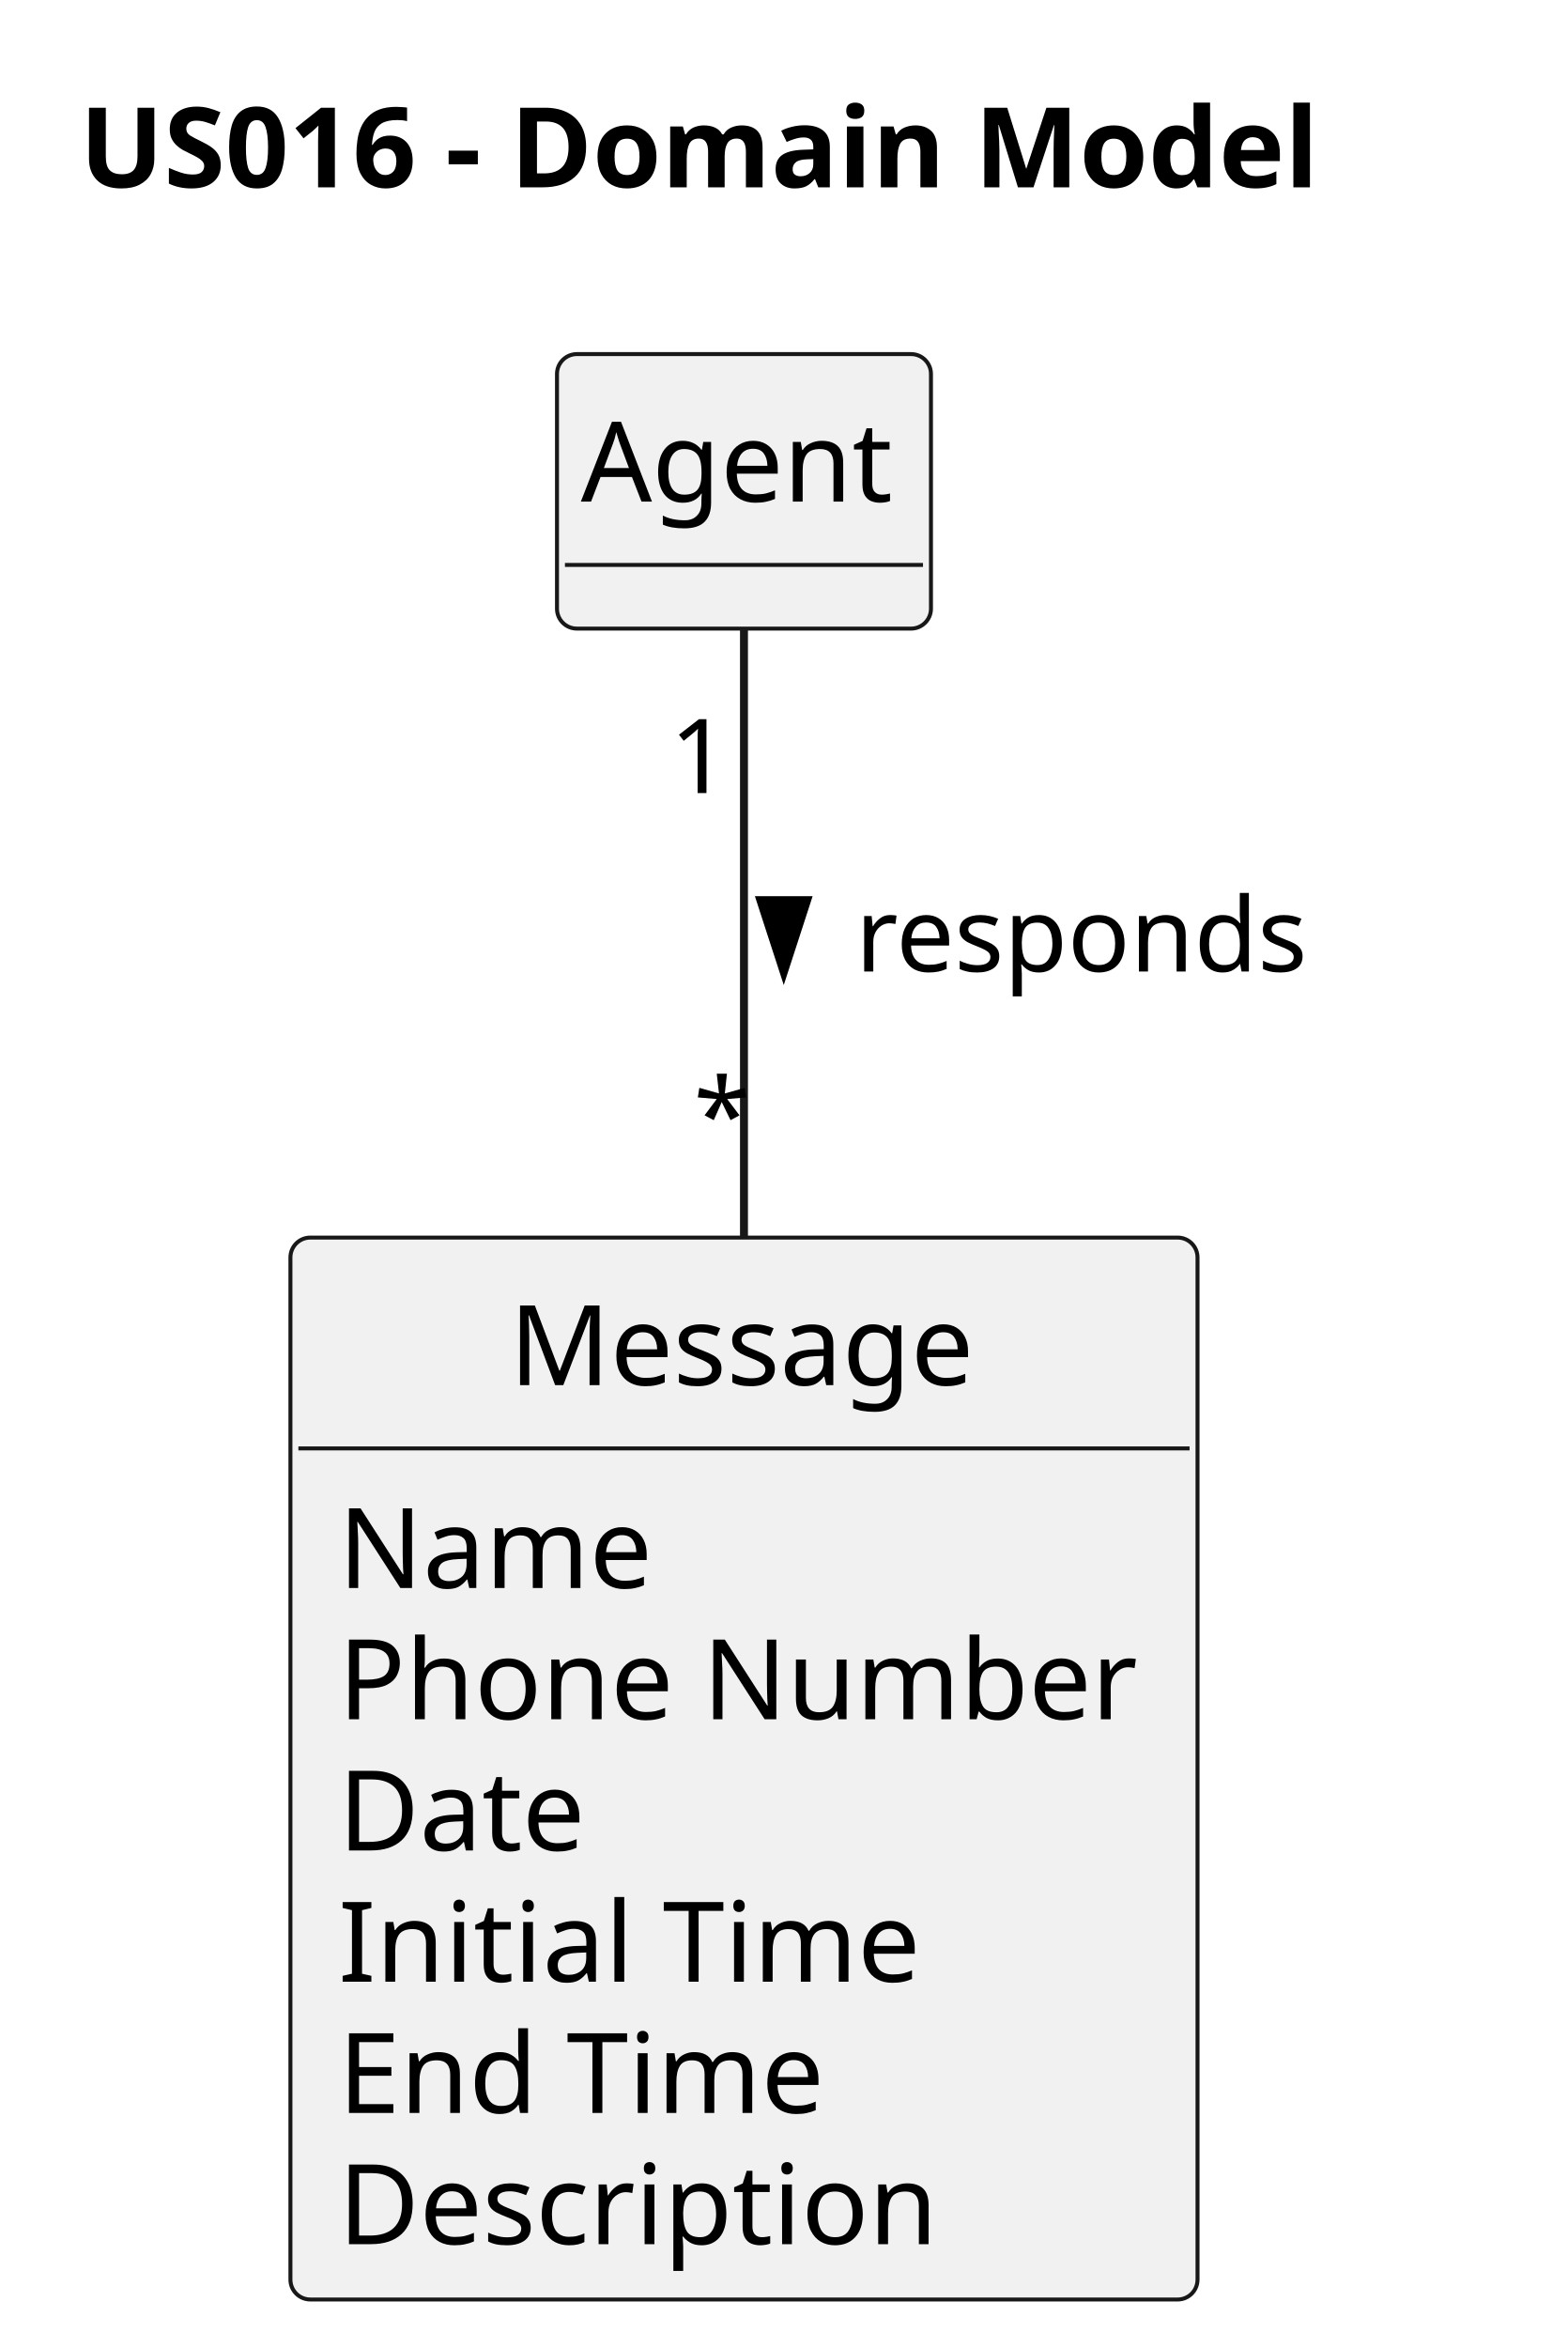
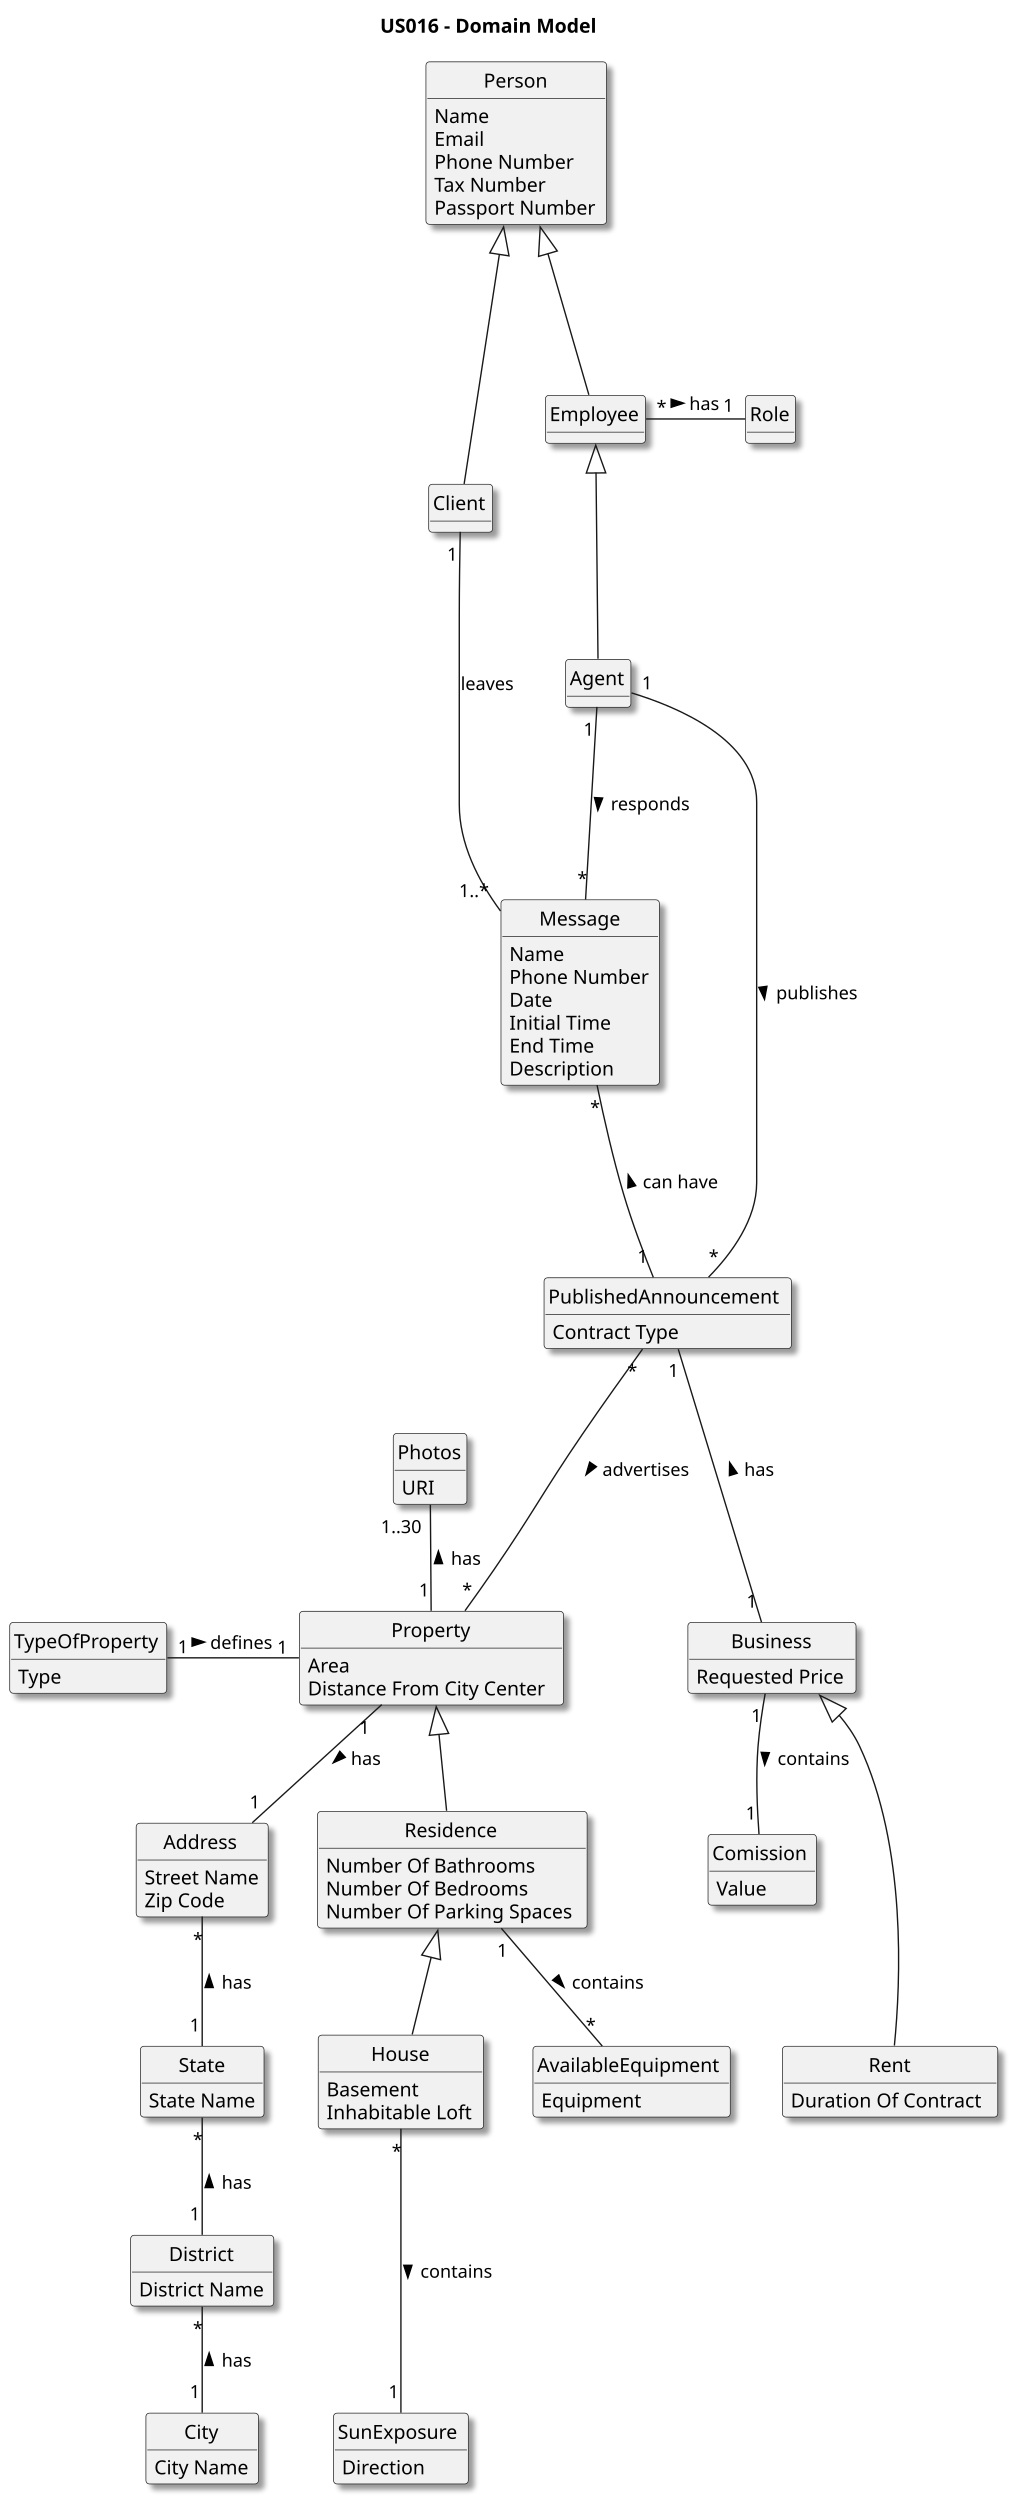
- <svg xmlns="http://www.w3.org/2000/svg" contentStyleType="text/css" height="295px" preserveAspectRatio="none" style="width:197px;height:295px;background:#FFFFFF;" version="1.1" viewBox="0 0 197 295" width="197px" zoomAndPan="magnify">
-   <defs />
+ <svg xmlns="http://www.w3.org/2000/svg" contentStyleType="text/css" height="1799px" preserveAspectRatio="none" style="width:730px;height:1799px;background:#FFFFFF;" version="1.1" viewBox="0 0 730 1799" width="730px" zoomAndPan="magnify">
+   <defs>
+     <filter height="300%" id="f1wpk72tfjc2r0" width="300%" x="-1" y="-1">
+       <feGaussianBlur result="blurOut" stdDeviation="2.0" />
+       <feColorMatrix in="blurOut" result="blurOut2" type="matrix" values="0 0 0 0 0 0 0 0 0 0 0 0 0 0 0 0 0 0 .4 0" />
+       <feOffset dx="4.0" dy="4.0" in="blurOut2" result="blurOut3" />
+       <feBlend in="SourceGraphic" in2="blurOut3" mode="normal" />
+     </filter>
+   </defs>
  <g>
-     <text fill="#000000" font-family="sans-serif" font-size="14" font-weight="bold" lengthAdjust="spacing" textLength="169" x="10" y="23.535">US016 - Domain Model</text>
+     <text fill="#000000" font-family="sans-serif" font-size="14" font-weight="bold" lengthAdjust="spacing" textLength="169" x="273.5" y="23.535">US016 - Domain Model</text>
    <g id="elem_Agent">
-       <rect codeLine="13" fill="#F1F1F1" height="34.488" id="Agent" rx="2.5" ry="2.5" style="stroke:#181818;stroke-width:0.5;" width="47" x="70" y="44.488" />
-       <text fill="#000000" font-family="sans-serif" font-size="14" lengthAdjust="spacing" textLength="41" x="73" y="63.023">Agent</text>
-       <line style="stroke:#181818;stroke-width:0.5;" x1="71" x2="116" y1="70.977" y2="70.977" />
+       <rect codeLine="11" fill="#F1F1F1" filter="url(#f1wpk72tfjc2r0)" height="34.488" id="Agent" rx="2.5" ry="2.5" style="stroke:#181818;stroke-width:0.5;" width="47" x="407" y="474.488" />
+       <text fill="#000000" font-family="sans-serif" font-size="14" lengthAdjust="spacing" textLength="41" x="410" y="493.023">Agent</text>
+       <line style="stroke:#181818;stroke-width:0.5;" x1="408" x2="453" y1="500.977" y2="500.977" />
+     </g>
+     <g id="elem_Client">
+       <rect codeLine="15" fill="#F1F1F1" filter="url(#f1wpk72tfjc2r0)" height="34.488" id="Client" rx="2.5" ry="2.5" style="stroke:#181818;stroke-width:0.5;" width="46" x="308.5" y="348.488" />
+       <text fill="#000000" font-family="sans-serif" font-size="14" lengthAdjust="spacing" textLength="40" x="311.5" y="367.023">Client</text>
+       <line style="stroke:#181818;stroke-width:0.5;" x1="309.5" x2="353.5" y1="374.977" y2="374.977" />
    </g>
    <g id="elem_Message">
-       <rect codeLine="17" fill="#F1F1F1" height="133.418" id="Message" rx="2.5" ry="2.5" style="stroke:#181818;stroke-width:0.5;" width="114" x="36.5" y="155.488" />
-       <text fill="#000000" font-family="sans-serif" font-size="14" lengthAdjust="spacing" textLength="59" x="64" y="174.023">Message</text>
-       <line style="stroke:#181818;stroke-width:0.5;" x1="37.5" x2="149.5" y1="181.977" y2="181.977" />
-       <text fill="#000000" font-family="sans-serif" font-size="14" lengthAdjust="spacing" textLength="39" x="42.5" y="199.512">Name</text>
-       <text fill="#000000" font-family="sans-serif" font-size="14" lengthAdjust="spacing" textLength="102" x="42.5" y="216">Phone Number</text>
-       <text fill="#000000" font-family="sans-serif" font-size="14" lengthAdjust="spacing" textLength="31" x="42.5" y="232.488">Date</text>
-       <text fill="#000000" font-family="sans-serif" font-size="14" lengthAdjust="spacing" textLength="76" x="42.5" y="248.977">Initial Time</text>
-       <text fill="#000000" font-family="sans-serif" font-size="14" lengthAdjust="spacing" textLength="64" x="42.5" y="265.465">End Time</text>
-       <text fill="#000000" font-family="sans-serif" font-size="14" lengthAdjust="spacing" textLength="78" x="42.5" y="281.953">Description</text>
+       <rect codeLine="19" fill="#F1F1F1" filter="url(#f1wpk72tfjc2r0)" height="133.418" id="Message" rx="2.5" ry="2.5" style="stroke:#181818;stroke-width:0.5;" width="114" x="360.5" y="647.488" />
+       <text fill="#000000" font-family="sans-serif" font-size="14" lengthAdjust="spacing" textLength="59" x="388" y="666.023">Message</text>
+       <line style="stroke:#181818;stroke-width:0.5;" x1="361.5" x2="473.5" y1="673.977" y2="673.977" />
+       <text fill="#000000" font-family="sans-serif" font-size="14" lengthAdjust="spacing" textLength="39" x="366.5" y="691.512">Name</text>
+       <text fill="#000000" font-family="sans-serif" font-size="14" lengthAdjust="spacing" textLength="102" x="366.5" y="708">Phone Number</text>
+       <text fill="#000000" font-family="sans-serif" font-size="14" lengthAdjust="spacing" textLength="31" x="366.5" y="724.488">Date</text>
+       <text fill="#000000" font-family="sans-serif" font-size="14" lengthAdjust="spacing" textLength="76" x="366.5" y="740.977">Initial Time</text>
+       <text fill="#000000" font-family="sans-serif" font-size="14" lengthAdjust="spacing" textLength="64" x="366.5" y="757.465">End Time</text>
+       <text fill="#000000" font-family="sans-serif" font-size="14" lengthAdjust="spacing" textLength="78" x="366.5" y="773.953">Description</text>
+     </g>
+     <g id="elem_Employee">
+       <rect codeLine="28" fill="#F1F1F1" filter="url(#f1wpk72tfjc2r0)" height="34.488" id="Employee" rx="2.5" ry="2.5" style="stroke:#181818;stroke-width:0.5;" width="72" x="392.5" y="284.488" />
+       <text fill="#000000" font-family="sans-serif" font-size="14" lengthAdjust="spacing" textLength="66" x="395.5" y="303.023">Employee</text>
+       <line style="stroke:#181818;stroke-width:0.5;" x1="393.5" x2="463.5" y1="310.977" y2="310.977" />
+     </g>
+     <g id="elem_Role">
+       <rect codeLine="32" fill="#F1F1F1" filter="url(#f1wpk72tfjc2r0)" height="34.488" id="Role" rx="2.5" ry="2.5" style="stroke:#181818;stroke-width:0.5;" width="36" x="536.5" y="284.488" />
+       <text fill="#000000" font-family="sans-serif" font-size="14" lengthAdjust="spacing" textLength="30" x="539.5" y="303.023">Role</text>
+       <line style="stroke:#181818;stroke-width:0.5;" x1="537.5" x2="571.5" y1="310.977" y2="310.977" />
+     </g>
+     <g id="elem_Person">
+       <rect codeLine="36" fill="#F1F1F1" filter="url(#f1wpk72tfjc2r0)" height="116.93" id="Person" rx="2.5" ry="2.5" style="stroke:#181818;stroke-width:0.5;" width="130" x="306.5" y="44.488" />
+       <text fill="#000000" font-family="sans-serif" font-size="14" lengthAdjust="spacing" textLength="47" x="348" y="63.023">Person</text>
+       <line style="stroke:#181818;stroke-width:0.5;" x1="307.5" x2="435.5" y1="70.977" y2="70.977" />
+       <text fill="#000000" font-family="sans-serif" font-size="14" lengthAdjust="spacing" textLength="39" x="312.5" y="88.512">Name</text>
+       <text fill="#000000" font-family="sans-serif" font-size="14" lengthAdjust="spacing" textLength="37" x="312.5" y="105">Email</text>
+       <text fill="#000000" font-family="sans-serif" font-size="14" lengthAdjust="spacing" textLength="102" x="312.5" y="121.488">Phone Number</text>
+       <text fill="#000000" font-family="sans-serif" font-size="14" lengthAdjust="spacing" textLength="85" x="312.5" y="137.977">Tax Number</text>
+       <text fill="#000000" font-family="sans-serif" font-size="14" lengthAdjust="spacing" textLength="118" x="312.5" y="154.465">Passport Number</text>
+     </g>
+     <g id="elem_PublishedAnnouncement">
+       <rect codeLine="44" fill="#F1F1F1" filter="url(#f1wpk72tfjc2r0)" height="50.977" id="PublishedAnnouncement" rx="2.5" ry="2.5" style="stroke:#181818;stroke-width:0.5;" width="178" x="391.5" y="919.488" />
+       <text fill="#000000" font-family="sans-serif" font-size="14" lengthAdjust="spacing" textLength="172" x="394.5" y="938.023">PublishedAnnouncement</text>
+       <line style="stroke:#181818;stroke-width:0.5;" x1="392.5" x2="568.5" y1="945.977" y2="945.977" />
+       <text fill="#000000" font-family="sans-serif" font-size="14" lengthAdjust="spacing" textLength="96" x="397.5" y="963.512">Contract Type</text>
+     </g>
+     <g id="elem_Property">
+       <rect codeLine="48" fill="#F1F1F1" filter="url(#f1wpk72tfjc2r0)" height="67.465" id="Property" rx="2.5" ry="2.5" style="stroke:#181818;stroke-width:0.5;" width="190" x="215.5" y="1159.488" />
+       <text fill="#000000" font-family="sans-serif" font-size="14" lengthAdjust="spacing" textLength="58" x="281.5" y="1178.023">Property</text>
+       <line style="stroke:#181818;stroke-width:0.5;" x1="216.5" x2="404.5" y1="1185.977" y2="1185.977" />
+       <text fill="#000000" font-family="sans-serif" font-size="14" lengthAdjust="spacing" textLength="32" x="221.5" y="1203.512">Area</text>
+       <text fill="#000000" font-family="sans-serif" font-size="14" lengthAdjust="spacing" textLength="178" x="221.5" y="1220">Distance From City Center</text>
+     </g>
+     <g id="elem_TypeOfProperty">
+       <rect codeLine="53" fill="#F1F1F1" filter="url(#f1wpk72tfjc2r0)" height="50.977" id="TypeOfProperty" rx="2.5" ry="2.5" style="stroke:#181818;stroke-width:0.5;" width="113" x="7" y="1167.488" />
+       <text fill="#000000" font-family="sans-serif" font-size="14" lengthAdjust="spacing" textLength="107" x="10" y="1186.023">TypeOfProperty</text>
+       <line style="stroke:#181818;stroke-width:0.5;" x1="8" x2="119" y1="1193.977" y2="1193.977" />
+       <text fill="#000000" font-family="sans-serif" font-size="14" lengthAdjust="spacing" textLength="33" x="13" y="1211.512">Type</text>
+     </g>
+     <g id="elem_Photos">
+       <rect codeLine="57" fill="#F1F1F1" filter="url(#f1wpk72tfjc2r0)" height="50.977" id="Photos" rx="2.5" ry="2.5" style="stroke:#181818;stroke-width:0.5;" width="53" x="283" y="1031.488" />
+       <text fill="#000000" font-family="sans-serif" font-size="14" lengthAdjust="spacing" textLength="47" x="286" y="1050.023">Photos</text>
+       <line style="stroke:#181818;stroke-width:0.5;" x1="284" x2="335" y1="1057.977" y2="1057.977" />
+       <text fill="#000000" font-family="sans-serif" font-size="14" lengthAdjust="spacing" textLength="23" x="289" y="1075.512">URI</text>
+     </g>
+     <g id="elem_Business">
+       <rect codeLine="61" fill="#F1F1F1" filter="url(#f1wpk72tfjc2r0)" height="50.977" id="Business" rx="2.5" ry="2.5" style="stroke:#181818;stroke-width:0.5;" width="121" x="495" y="1167.488" />
+       <text fill="#000000" font-family="sans-serif" font-size="14" lengthAdjust="spacing" textLength="59" x="526" y="1186.023">Business</text>
+       <line style="stroke:#181818;stroke-width:0.5;" x1="496" x2="615" y1="1193.977" y2="1193.977" />
+       <text fill="#000000" font-family="sans-serif" font-size="14" lengthAdjust="spacing" textLength="109" x="501" y="1211.512">Requested Price</text>
+     </g>
+     <g id="elem_Comission">
+       <rect codeLine="65" fill="#F1F1F1" filter="url(#f1wpk72tfjc2r0)" height="50.977" id="Comission" rx="2.5" ry="2.5" style="stroke:#181818;stroke-width:0.5;" width="78" x="509.5" y="1319.988" />
+       <text fill="#000000" font-family="sans-serif" font-size="14" lengthAdjust="spacing" textLength="72" x="512.5" y="1338.523">Comission</text>
+       <line style="stroke:#181818;stroke-width:0.5;" x1="510.5" x2="586.5" y1="1346.477" y2="1346.477" />
+       <text fill="#000000" font-family="sans-serif" font-size="14" lengthAdjust="spacing" textLength="38" x="515.5" y="1364.012">Value</text>
+     </g>
+     <g id="elem_Rent">
+       <rect codeLine="69" fill="#F1F1F1" filter="url(#f1wpk72tfjc2r0)" height="50.977" id="Rent" rx="2.5" ry="2.5" style="stroke:#181818;stroke-width:0.5;" width="155" x="563" y="1472.488" />
+       <text fill="#000000" font-family="sans-serif" font-size="14" lengthAdjust="spacing" textLength="31" x="625" y="1491.023">Rent</text>
+       <line style="stroke:#181818;stroke-width:0.5;" x1="564" x2="717" y1="1498.977" y2="1498.977" />
+       <text fill="#000000" font-family="sans-serif" font-size="14" lengthAdjust="spacing" textLength="143" x="569" y="1516.512">Duration Of Contract</text>
+     </g>
+     <g id="elem_Address">
+       <rect codeLine="73" fill="#F1F1F1" filter="url(#f1wpk72tfjc2r0)" height="67.465" id="Address" rx="2.5" ry="2.5" style="stroke:#181818;stroke-width:0.5;" width="95" x="98" y="1311.988" />
+       <text fill="#000000" font-family="sans-serif" font-size="14" lengthAdjust="spacing" textLength="56" x="117.5" y="1330.523">Address</text>
+       <line style="stroke:#181818;stroke-width:0.5;" x1="99" x2="192" y1="1338.477" y2="1338.477" />
+       <text fill="#000000" font-family="sans-serif" font-size="14" lengthAdjust="spacing" textLength="83" x="104" y="1356.012">Street Name</text>
+       <text fill="#000000" font-family="sans-serif" font-size="14" lengthAdjust="spacing" textLength="61" x="104" y="1372.5">Zip Code</text>
+     </g>
+     <g id="elem_Residence">
+       <rect codeLine="78" fill="#F1F1F1" filter="url(#f1wpk72tfjc2r0)" height="83.953" id="Residence" rx="2.5" ry="2.5" style="stroke:#181818;stroke-width:0.5;" width="194" x="228.5" y="1303.488" />
+       <text fill="#000000" font-family="sans-serif" font-size="14" lengthAdjust="spacing" textLength="69" x="291" y="1322.023">Residence</text>
+       <line style="stroke:#181818;stroke-width:0.5;" x1="229.5" x2="421.5" y1="1329.977" y2="1329.977" />
+       <text fill="#000000" font-family="sans-serif" font-size="14" lengthAdjust="spacing" textLength="153" x="234.5" y="1347.512">Number Of Bathrooms</text>
+       <text fill="#000000" font-family="sans-serif" font-size="14" lengthAdjust="spacing" textLength="148" x="234.5" y="1364">Number Of Bedrooms</text>
+       <text fill="#000000" font-family="sans-serif" font-size="14" lengthAdjust="spacing" textLength="182" x="234.5" y="1380.488">Number Of Parking Spaces</text>
+     </g>
+     <g id="elem_State">
+       <rect codeLine="84" fill="#F1F1F1" filter="url(#f1wpk72tfjc2r0)" height="50.977" id="State" rx="2.5" ry="2.5" style="stroke:#181818;stroke-width:0.5;" width="89" x="101" y="1472.488" />
+       <text fill="#000000" font-family="sans-serif" font-size="14" lengthAdjust="spacing" textLength="34" x="128.5" y="1491.023">State</text>
+       <line style="stroke:#181818;stroke-width:0.5;" x1="102" x2="189" y1="1498.977" y2="1498.977" />
+       <text fill="#000000" font-family="sans-serif" font-size="14" lengthAdjust="spacing" textLength="77" x="107" y="1516.512">State Name</text>
+     </g>
+     <g id="elem_House">
+       <rect codeLine="88" fill="#F1F1F1" filter="url(#f1wpk72tfjc2r0)" height="67.465" id="House" rx="2.5" ry="2.5" style="stroke:#181818;stroke-width:0.5;" width="119" x="229" y="1464.488" />
+       <text fill="#000000" font-family="sans-serif" font-size="14" lengthAdjust="spacing" textLength="43" x="267" y="1483.023">House</text>
+       <line style="stroke:#181818;stroke-width:0.5;" x1="230" x2="347" y1="1490.977" y2="1490.977" />
+       <text fill="#000000" font-family="sans-serif" font-size="14" lengthAdjust="spacing" textLength="66" x="235" y="1508.512">Basement</text>
+       <text fill="#000000" font-family="sans-serif" font-size="14" lengthAdjust="spacing" textLength="107" x="235" y="1525">Inhabitable Loft</text>
+     </g>
+     <g id="elem_AvailableEquipment">
+       <rect codeLine="93" fill="#F1F1F1" filter="url(#f1wpk72tfjc2r0)" height="50.977" id="AvailableEquipment" rx="2.5" ry="2.5" style="stroke:#181818;stroke-width:0.5;" width="142" x="383.5" y="1472.488" />
+       <text fill="#000000" font-family="sans-serif" font-size="14" lengthAdjust="spacing" textLength="136" x="386.5" y="1491.023">AvailableEquipment</text>
+       <line style="stroke:#181818;stroke-width:0.5;" x1="384.5" x2="524.5" y1="1498.977" y2="1498.977" />
+       <text fill="#000000" font-family="sans-serif" font-size="14" lengthAdjust="spacing" textLength="74" x="389.5" y="1516.512">Equipment</text>
+     </g>
+     <g id="elem_District">
+       <rect codeLine="97" fill="#F1F1F1" filter="url(#f1wpk72tfjc2r0)" height="50.977" id="District" rx="2.5" ry="2.5" style="stroke:#181818;stroke-width:0.5;" width="103" x="94" y="1608.488" />
+       <text fill="#000000" font-family="sans-serif" font-size="14" lengthAdjust="spacing" textLength="48" x="121.5" y="1627.023">District</text>
+       <line style="stroke:#181818;stroke-width:0.5;" x1="95" x2="196" y1="1634.977" y2="1634.977" />
+       <text fill="#000000" font-family="sans-serif" font-size="14" lengthAdjust="spacing" textLength="91" x="100" y="1652.512">District Name</text>
+     </g>
+     <g id="elem_SunExposure">
+       <rect codeLine="101" fill="#F1F1F1" filter="url(#f1wpk72tfjc2r0)" height="50.977" id="SunExposure" rx="2.5" ry="2.5" style="stroke:#181818;stroke-width:0.5;" width="97" x="240" y="1736.488" />
+       <text fill="#000000" font-family="sans-serif" font-size="14" lengthAdjust="spacing" textLength="91" x="243" y="1755.023">SunExposure</text>
+       <line style="stroke:#181818;stroke-width:0.5;" x1="241" x2="336" y1="1762.977" y2="1762.977" />
+       <text fill="#000000" font-family="sans-serif" font-size="14" lengthAdjust="spacing" textLength="62" x="246" y="1780.512">Direction</text>
+     </g>
+     <g id="elem_City">
+       <rect codeLine="105" fill="#F1F1F1" filter="url(#f1wpk72tfjc2r0)" height="50.977" id="City" rx="2.5" ry="2.5" style="stroke:#181818;stroke-width:0.5;" width="81" x="105" y="1736.488" />
+       <text fill="#000000" font-family="sans-serif" font-size="14" lengthAdjust="spacing" textLength="26" x="132.5" y="1755.023">City</text>
+       <line style="stroke:#181818;stroke-width:0.5;" x1="106" x2="185" y1="1762.977" y2="1762.977" />
+       <text fill="#000000" font-family="sans-serif" font-size="14" lengthAdjust="spacing" textLength="69" x="111" y="1780.512">City Name</text>
    </g>
    <g id="link_Agent_Message">
-       <path codeLine="26" d="M93.5,78.858 C93.5,96.968 93.5,127.308 93.5,155.318 " fill="none" id="Agent-Message" style="stroke:#181818;stroke-width:1.0;" />
-       <polygon fill="#000000" points="98.5,122.144,101.439,113.099,95.561,113.099,98.5,122.144" style="stroke:#000000;stroke-width:1.0;" />
-       <text fill="#000000" font-family="sans-serif" font-size="13" lengthAdjust="spacing" textLength="58" x="107.5" y="122.057">responds</text>
-       <text fill="#000000" font-family="sans-serif" font-size="13" lengthAdjust="spacing" textLength="8" x="84.175" y="99.635">1</text>
-       <text fill="#000000" font-family="sans-serif" font-size="13" lengthAdjust="spacing" textLength="6" x="87.172" y="144.768">*</text>
+       <path codeLine="109" d="M429.54,508.698 C427.84,537.548 424.21,599.248 421.37,647.338 " fill="none" id="Agent-Message" style="stroke:#181818;stroke-width:1.0;" />
+       <polygon fill="#000000" points="430.206,583.135,433.672,574.278,427.804,573.933,430.206,583.135" style="stroke:#000000;stroke-width:1.0;" />
+       <text fill="#000000" font-family="sans-serif" font-size="13" lengthAdjust="spacing" textLength="58" x="439.5" y="583.057">responds</text>
+       <text fill="#000000" font-family="sans-serif" font-size="13" lengthAdjust="spacing" textLength="8" x="419.897" y="529.422">1</text>
+       <text fill="#000000" font-family="sans-serif" font-size="13" lengthAdjust="spacing" textLength="6" x="415.465" y="636.791">*</text>
+     </g>
+     <g id="link_Agent_PublishedAnnouncement">
+       <path codeLine="110" d="M454.4,498.598 C487.83,508.748 544.5,532.518 544.5,576.988 C544.5,576.988 544.5,576.988 544.5,850.988 C544.5,877.448 526.7,901.858 509.88,919.028 " fill="none" id="Agent-PublishedAnnouncement" style="stroke:#181818;stroke-width:1.0;" />
+       <polygon fill="#000000" points="550.154,719.101,551.885,709.749,546.057,710.518,550.154,719.101" style="stroke:#000000;stroke-width:1.0;" />
+       <text fill="#000000" font-family="sans-serif" font-size="13" lengthAdjust="spacing" textLength="61" x="558.5" y="719.057">publishes</text>
+       <text fill="#000000" font-family="sans-serif" font-size="13" lengthAdjust="spacing" textLength="8" x="461.898" y="496.038">1</text>
+       <text fill="#000000" font-family="sans-serif" font-size="13" lengthAdjust="spacing" textLength="6" x="509.98" y="908.898">*</text>
+     </g>
+     <g id="link_Address_State">
+       <path codeLine="112" d="M145.5,1379.148 C145.5,1407.158 145.5,1446.908 145.5,1472.318 " fill="none" id="Address-State" style="stroke:#181818;stroke-width:1.0;" />
+       <polygon fill="#000000" points="150.5,1421.144,147.561,1430.189,153.439,1430.189,150.5,1421.144" style="stroke:#000000;stroke-width:1.0;" />
+       <text fill="#000000" font-family="sans-serif" font-size="13" lengthAdjust="spacing" textLength="22" x="159.5" y="1431.057">has</text>
+       <text fill="#000000" font-family="sans-serif" font-size="13" lengthAdjust="spacing" textLength="6" x="138.881" y="1400.19">*</text>
+       <text fill="#000000" font-family="sans-serif" font-size="13" lengthAdjust="spacing" textLength="8" x="136.525" y="1461.842">1</text>
+     </g>
+     <g id="link_State_District">
+       <path codeLine="114" d="M145.5,1523.878 C145.5,1547.948 145.5,1584.208 145.5,1608.228 " fill="none" id="State-District" style="stroke:#181818;stroke-width:1.0;" />
+       <polygon fill="#000000" points="150.5,1565.144,147.561,1574.189,153.439,1574.189,150.5,1565.144" style="stroke:#000000;stroke-width:1.0;" />
+       <text fill="#000000" font-family="sans-serif" font-size="13" lengthAdjust="spacing" textLength="22" x="159.5" y="1575.057">has</text>
+       <text fill="#000000" font-family="sans-serif" font-size="13" lengthAdjust="spacing" textLength="6" x="138.806" y="1544.207">*</text>
+       <text fill="#000000" font-family="sans-serif" font-size="13" lengthAdjust="spacing" textLength="8" x="136.525" y="1597.73">1</text>
+     </g>
+     <g id="link_District_City">
+       <path codeLine="116" d="M145.5,1659.878 C145.5,1681.968 145.5,1714.068 145.5,1736.148 " fill="none" id="District-City" style="stroke:#181818;stroke-width:1.0;" />
+       <polygon fill="#000000" points="150.5,1693.144,147.561,1702.189,153.439,1702.189,150.5,1693.144" style="stroke:#000000;stroke-width:1.0;" />
+       <text fill="#000000" font-family="sans-serif" font-size="13" lengthAdjust="spacing" textLength="22" x="159.5" y="1703.057">has</text>
+       <text fill="#000000" font-family="sans-serif" font-size="13" lengthAdjust="spacing" textLength="6" x="138.806" y="1680.207">*</text>
+       <text fill="#000000" font-family="sans-serif" font-size="13" lengthAdjust="spacing" textLength="8" x="136.525" y="1725.631">1</text>
+     </g>
+     <g id="link_PublishedAnnouncement_Property">
+       <path codeLine="118" d="M462.34,970.868 C450.07,987.818 433.59,1010.858 419.5,1031.488 C390.17,1074.448 384.93,1086.588 355.5,1129.488 C348.84,1139.188 341.45,1149.608 334.6,1159.098 " fill="none" id="PublishedAnnouncement-Property" style="stroke:#181818;stroke-width:1.0;" />
+       <polygon fill="#000000" points="421.692,1061.281,429.203,1055.447,424.34,1052.146,421.692,1061.281" style="stroke:#000000;stroke-width:1.0;" />
+       <text fill="#000000" font-family="sans-serif" font-size="13" lengthAdjust="spacing" textLength="64" x="433.5" y="1062.057">advertises</text>
+       <text fill="#000000" font-family="sans-serif" font-size="13" lengthAdjust="spacing" textLength="6" x="451.447" y="991.194">*</text>
+       <text fill="#000000" font-family="sans-serif" font-size="13" lengthAdjust="spacing" textLength="6" x="332.622" y="1148.762">*</text>
+     </g>
+     <g id="link_PublishedAnnouncement_Business">
+       <path codeLine="119" d="M488.1,970.928 C502.52,1018.198 533.65,1120.308 547.99,1167.348 " fill="none" id="PublishedAnnouncement-Business" style="stroke:#181818;stroke-width:1.0;" />
+       <polygon fill="#000000" points="525.042,1052.361,524.869,1061.87,530.491,1060.156,525.042,1052.361" style="stroke:#000000;stroke-width:1.0;" />
+       <text fill="#000000" font-family="sans-serif" font-size="13" lengthAdjust="spacing" textLength="22" x="535.5" y="1062.057">has</text>
+       <text fill="#000000" font-family="sans-serif" font-size="13" lengthAdjust="spacing" textLength="8" x="480.887" y="990.848">1</text>
+       <text fill="#000000" font-family="sans-serif" font-size="13" lengthAdjust="spacing" textLength="8" x="537.184" y="1156.88">1</text>
+     </g>
+     <g id="link_Message_PublishedAnnouncement">
+       <path codeLine="121" d="M429.64,780.858 C434.71,805.418 441.14,833.418 448.5,858.488 C454.61,879.318 463.35,902.348 470.15,919.248 " fill="none" id="Message-PublishedAnnouncement" style="stroke:#181818;stroke-width:1.0;" />
+       <polygon fill="#000000" points="452.095,845.345,451.816,854.851,457.457,853.2,452.095,845.345" style="stroke:#000000;stroke-width:1.0;" />
+       <text fill="#000000" font-family="sans-serif" font-size="13" lengthAdjust="spacing" textLength="55" x="462.5" y="855.057">can have</text>
+       <text fill="#000000" font-family="sans-serif" font-size="13" lengthAdjust="spacing" textLength="6" x="424.64" y="801.555">*</text>
+       <text fill="#000000" font-family="sans-serif" font-size="13" lengthAdjust="spacing" textLength="8" x="458.652" y="908.755">1</text>
+     </g>
+     <g id="link_Business_Rent">
+       <path codeLine="123" d="M603.7,1234.128 C609.53,1241.008 614.75,1248.528 618.5,1256.488 C652.54,1328.738 648.1,1426.638 643.6,1471.998 " fill="none" id="Business-backto-Rent" style="stroke:#181818;stroke-width:1.0;" />
+       <polygon fill="none" points="598.86,1239.188,589.92,1219.978,608.89,1229.418,598.86,1239.188" style="stroke:#181818;stroke-width:1.0;" />
+     </g>
+     <g id="link_Business_Comission">
+       <path codeLine="124" d="M550.6,1218.818 C548.58,1230.238 546.49,1243.998 545.5,1256.488 C543.8,1277.818 544.86,1302.138 546.17,1319.798 " fill="none" id="Business-Comission" style="stroke:#181818;stroke-width:1.0;" />
+       <polygon fill="#000000" points="550.281,1270.139,553.613,1261.231,547.741,1260.974,550.281,1270.139" style="stroke:#000000;stroke-width:1.0;" />
+       <text fill="#000000" font-family="sans-serif" font-size="13" lengthAdjust="spacing" textLength="54" x="559.5" y="1270.057">contains</text>
+       <text fill="#000000" font-family="sans-serif" font-size="13" lengthAdjust="spacing" textLength="8" x="540.542" y="1239.133">1</text>
+       <text fill="#000000" font-family="sans-serif" font-size="13" lengthAdjust="spacing" textLength="8" x="536.627" y="1309.317">1</text>
+     </g>
+     <g id="link_TypeOfProperty_Property">
+       <path codeLine="126" d="M120.48,1192.988 C148.54,1192.988 183.14,1192.988 215.1,1192.988 " fill="none" id="TypeOfProperty-Property" style="stroke:#181818;stroke-width:1.0;" />
+       <polygon fill="#000000" points="147.25,1181.644,138.205,1178.705,138.205,1184.582,147.25,1181.644" style="stroke:#000000;stroke-width:1.0;" />
+       <text fill="#000000" font-family="sans-serif" font-size="13" lengthAdjust="spacing" textLength="46" x="151.25" y="1186.557">defines</text>
+       <text fill="#000000" font-family="sans-serif" font-size="13" lengthAdjust="spacing" textLength="8" x="127.912" y="1189.663">1</text>
+       <text fill="#000000" font-family="sans-serif" font-size="13" lengthAdjust="spacing" textLength="8" x="199.49" y="1189.976">1</text>
+     </g>
+     <g id="link_Photos_Property">
+       <path codeLine="127" d="M309.69,1082.878 C309.85,1104.378 310.08,1135.598 310.25,1159.138 " fill="none" id="Photos-Property" style="stroke:#181818;stroke-width:1.0;" />
+       <polygon fill="#000000" points="315.463,1116.144,312.591,1125.21,318.469,1125.167,315.463,1116.144" style="stroke:#000000;stroke-width:1.0;" />
+       <text fill="#000000" font-family="sans-serif" font-size="13" lengthAdjust="spacing" textLength="22" x="324.5" y="1126.057">has</text>
+       <text fill="#000000" font-family="sans-serif" font-size="13" lengthAdjust="spacing" textLength="32" x="274.034" y="1103.207">1..30</text>
+       <text fill="#000000" font-family="sans-serif" font-size="13" lengthAdjust="spacing" textLength="8" x="301.44" y="1148.81">1</text>
+     </g>
+     <g id="link_Property_Address">
+       <path codeLine="128" d="M274.7,1226.648 C247.12,1251.798 209.15,1286.428 181.52,1311.638 " fill="none" id="Property-Address" style="stroke:#181818;stroke-width:1.0;" />
+       <polygon fill="#000000" points="239.806,1268.513,248.469,1264.589,244.508,1260.246,239.806,1268.513" style="stroke:#000000;stroke-width:1.0;" />
+       <text fill="#000000" font-family="sans-serif" font-size="13" lengthAdjust="spacing" textLength="22" x="252.5" y="1270.057">has</text>
+       <text fill="#000000" font-family="sans-serif" font-size="13" lengthAdjust="spacing" textLength="8" x="258.491" y="1247.69">1</text>
+       <text fill="#000000" font-family="sans-serif" font-size="13" lengthAdjust="spacing" textLength="8" x="179.624" y="1301.31">1</text>
+     </g>
+     <g id="link_Property_Residence">
+       <path codeLine="129" d="M315.88,1247.918 C317.68,1266.048 319.67,1285.978 321.37,1303.008 " fill="none" id="Property-backto-Residence" style="stroke:#181818;stroke-width:1.0;" />
+       <polygon fill="none" points="308.92,1248.748,313.9,1228.148,322.85,1247.358,308.92,1248.748" style="stroke:#181818;stroke-width:1.0;" />
+     </g>
+     <g id="link_Residence_House">
+       <path codeLine="131" d="M310.29,1408.368 C305.6,1427.428 300.62,1447.688 296.61,1464.008 " fill="none" id="Residence-backto-House" style="stroke:#181818;stroke-width:1.0;" />
+       <polygon fill="none" points="303.46,1406.838,315.03,1389.078,317.05,1410.178,303.46,1406.838" style="stroke:#181818;stroke-width:1.0;" />
+     </g>
+     <g id="link_Residence_AvailableEquipment">
+       <path codeLine="132" d="M360.75,1387.608 C384.02,1414.768 413.75,1449.438 433.41,1472.388 " fill="none" id="Residence-AvailableEquipment" style="stroke:#181818;stroke-width:1.0;" />
+       <polygon fill="#000000" points="405.754,1429.94,402.099,1421.16,397.636,1424.985,405.754,1429.94" style="stroke:#000000;stroke-width:1.0;" />
+       <text fill="#000000" font-family="sans-serif" font-size="13" lengthAdjust="spacing" textLength="54" x="411.5" y="1431.057">contains</text>
+       <text fill="#000000" font-family="sans-serif" font-size="13" lengthAdjust="spacing" textLength="8" x="357.731" y="1408.113">1</text>
+       <text fill="#000000" font-family="sans-serif" font-size="13" lengthAdjust="spacing" textLength="6" x="421.538" y="1461.929">*</text>
+     </g>
+     <g id="link_House_SunExposure">
+       <path codeLine="134" d="M288.5,1531.908 C288.5,1585.098 288.5,1688.758 288.5,1736.198 " fill="none" id="House-SunExposure" style="stroke:#181818;stroke-width:1.0;" />
+       <polygon fill="#000000" points="293.5,1639.144,296.439,1630.099,290.561,1630.099,293.5,1639.144" style="stroke:#000000;stroke-width:1.0;" />
+       <text fill="#000000" font-family="sans-serif" font-size="13" lengthAdjust="spacing" textLength="54" x="302.5" y="1639.057">contains</text>
+       <text fill="#000000" font-family="sans-serif" font-size="13" lengthAdjust="spacing" textLength="6" x="281.909" y="1552.616">*</text>
+       <text fill="#000000" font-family="sans-serif" font-size="13" lengthAdjust="spacing" textLength="8" x="279.525" y="1725.693">1</text>
+     </g>
+     <g id="link_Employee_Agent">
+       <path codeLine="136" d="M428.9,340.118 C429.33,380.958 430.01,444.308 430.32,474.038 " fill="none" id="Employee-backto-Agent" style="stroke:#181818;stroke-width:1.0;" />
+       <polygon fill="none" points="421.9,340.428,428.69,320.358,435.9,340.278,421.9,340.428" style="stroke:#181818;stroke-width:1.0;" />
+     </g>
+     <g id="link_Employee_Role">
+       <path codeLine="137" d="M464.94,301.488 C488.35,301.488 517.74,301.488 536.32,301.488 " fill="none" id="Employee-Role" style="stroke:#181818;stroke-width:1.0;" />
+       <polygon fill="#000000" points="492,290.144,482.955,287.205,482.955,293.082,492,290.144" style="stroke:#000000;stroke-width:1.0;" />
+       <text fill="#000000" font-family="sans-serif" font-size="13" lengthAdjust="spacing" textLength="22" x="496" y="295.057">has</text>
+       <text fill="#000000" font-family="sans-serif" font-size="13" lengthAdjust="spacing" textLength="6" x="472.458" y="297.61">*</text>
+       <text fill="#000000" font-family="sans-serif" font-size="13" lengthAdjust="spacing" textLength="8" x="520.418" y="296.353">1</text>
+     </g>
+     <g id="link_Client_Message">
+       <path codeLine="139" d="M331.17,382.708 C330.88,398.298 330.5,422.498 330.5,443.488 C330.5,443.488 330.5,443.488 330.5,578.988 C330.5,606.868 343.91,633.508 360.2,655.588 " fill="none" id="Client-Message" style="stroke:#181818;stroke-width:1.0;" />
+       <text fill="#000000" font-family="sans-serif" font-size="13" lengthAdjust="spacing" textLength="39" x="331.5" y="496.557">leaves</text>
+       <text fill="#000000" font-family="sans-serif" font-size="13" lengthAdjust="spacing" textLength="8" x="321.736" y="403.436">1</text>
+       <text fill="#000000" font-family="sans-serif" font-size="13" lengthAdjust="spacing" textLength="22" x="330.303" y="645.531">1..*</text>
+     </g>
+     <g id="link_Person_Client">
+       <path codeLine="141" d="M359.39,182.828 C350.44,241.128 338.98,315.808 333.99,348.238 " fill="none" id="Person-backto-Client" style="stroke:#181818;stroke-width:1.0;" />
+       <polygon fill="none" points="352.44,182.008,362.39,163.298,366.28,184.128,352.44,182.008" style="stroke:#181818;stroke-width:1.0;" />
+     </g>
+     <g id="link_Person_Employee">
+       <path codeLine="142" d="M394.27,182.498 C405.18,220.088 417.25,261.708 423.74,284.088 " fill="none" id="Person-backto-Employee" style="stroke:#181818;stroke-width:1.0;" />
+       <polygon fill="none" points="387.56,184.498,388.72,163.338,401.01,180.598,387.56,184.498" style="stroke:#181818;stroke-width:1.0;" />
    </g>
  </g>
</svg>
